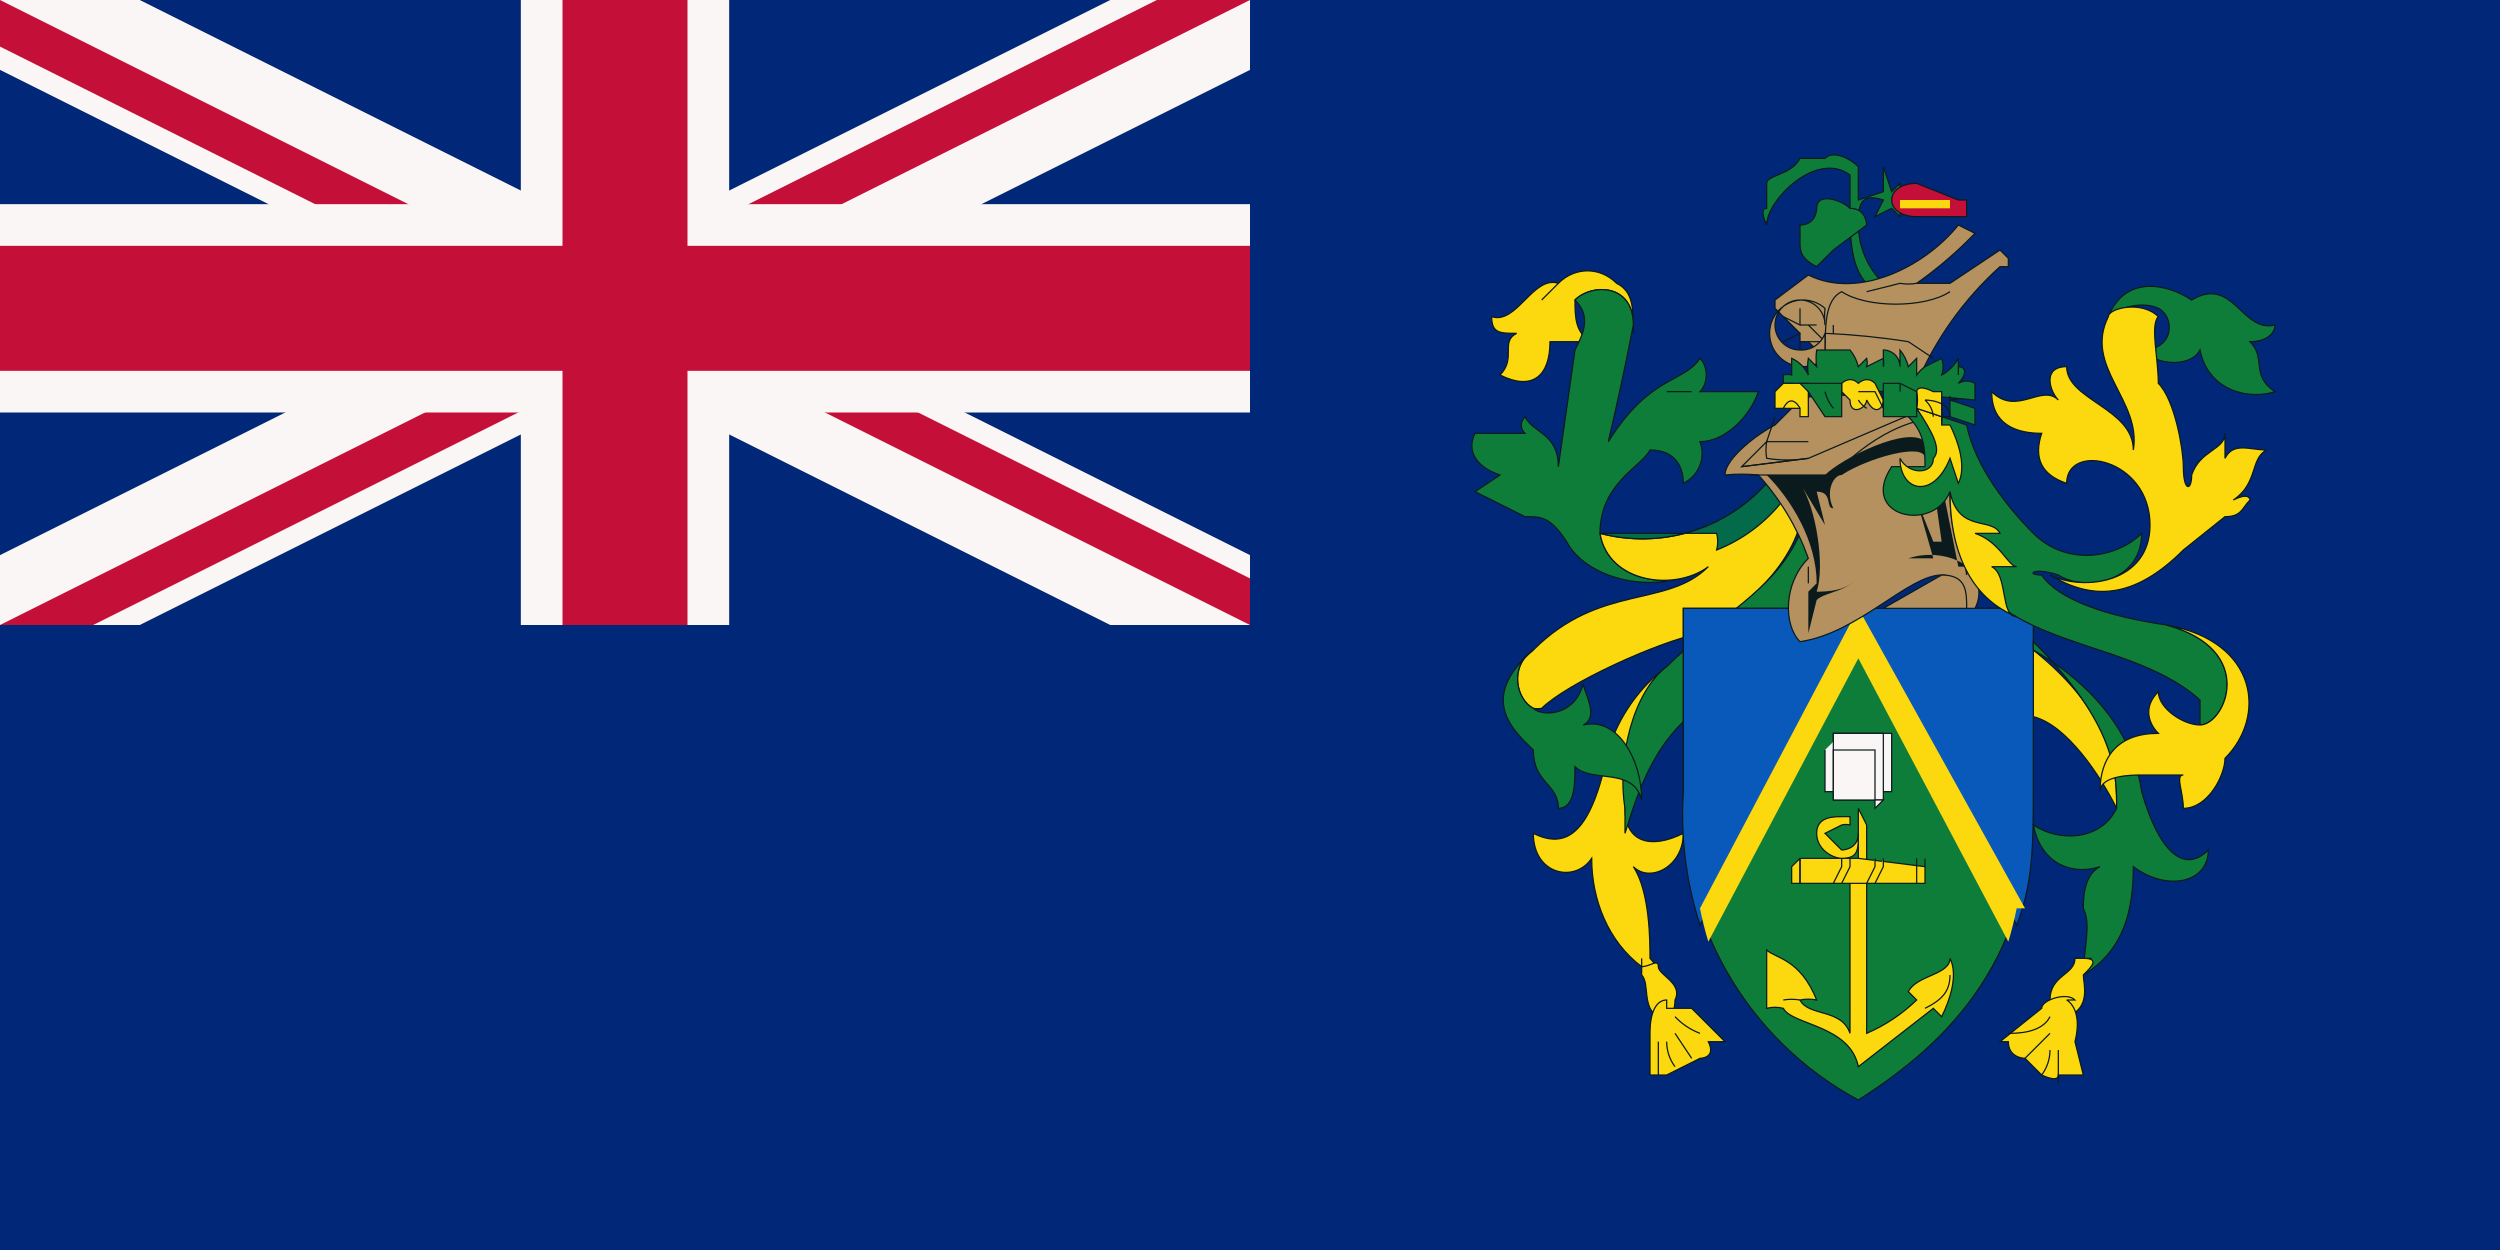
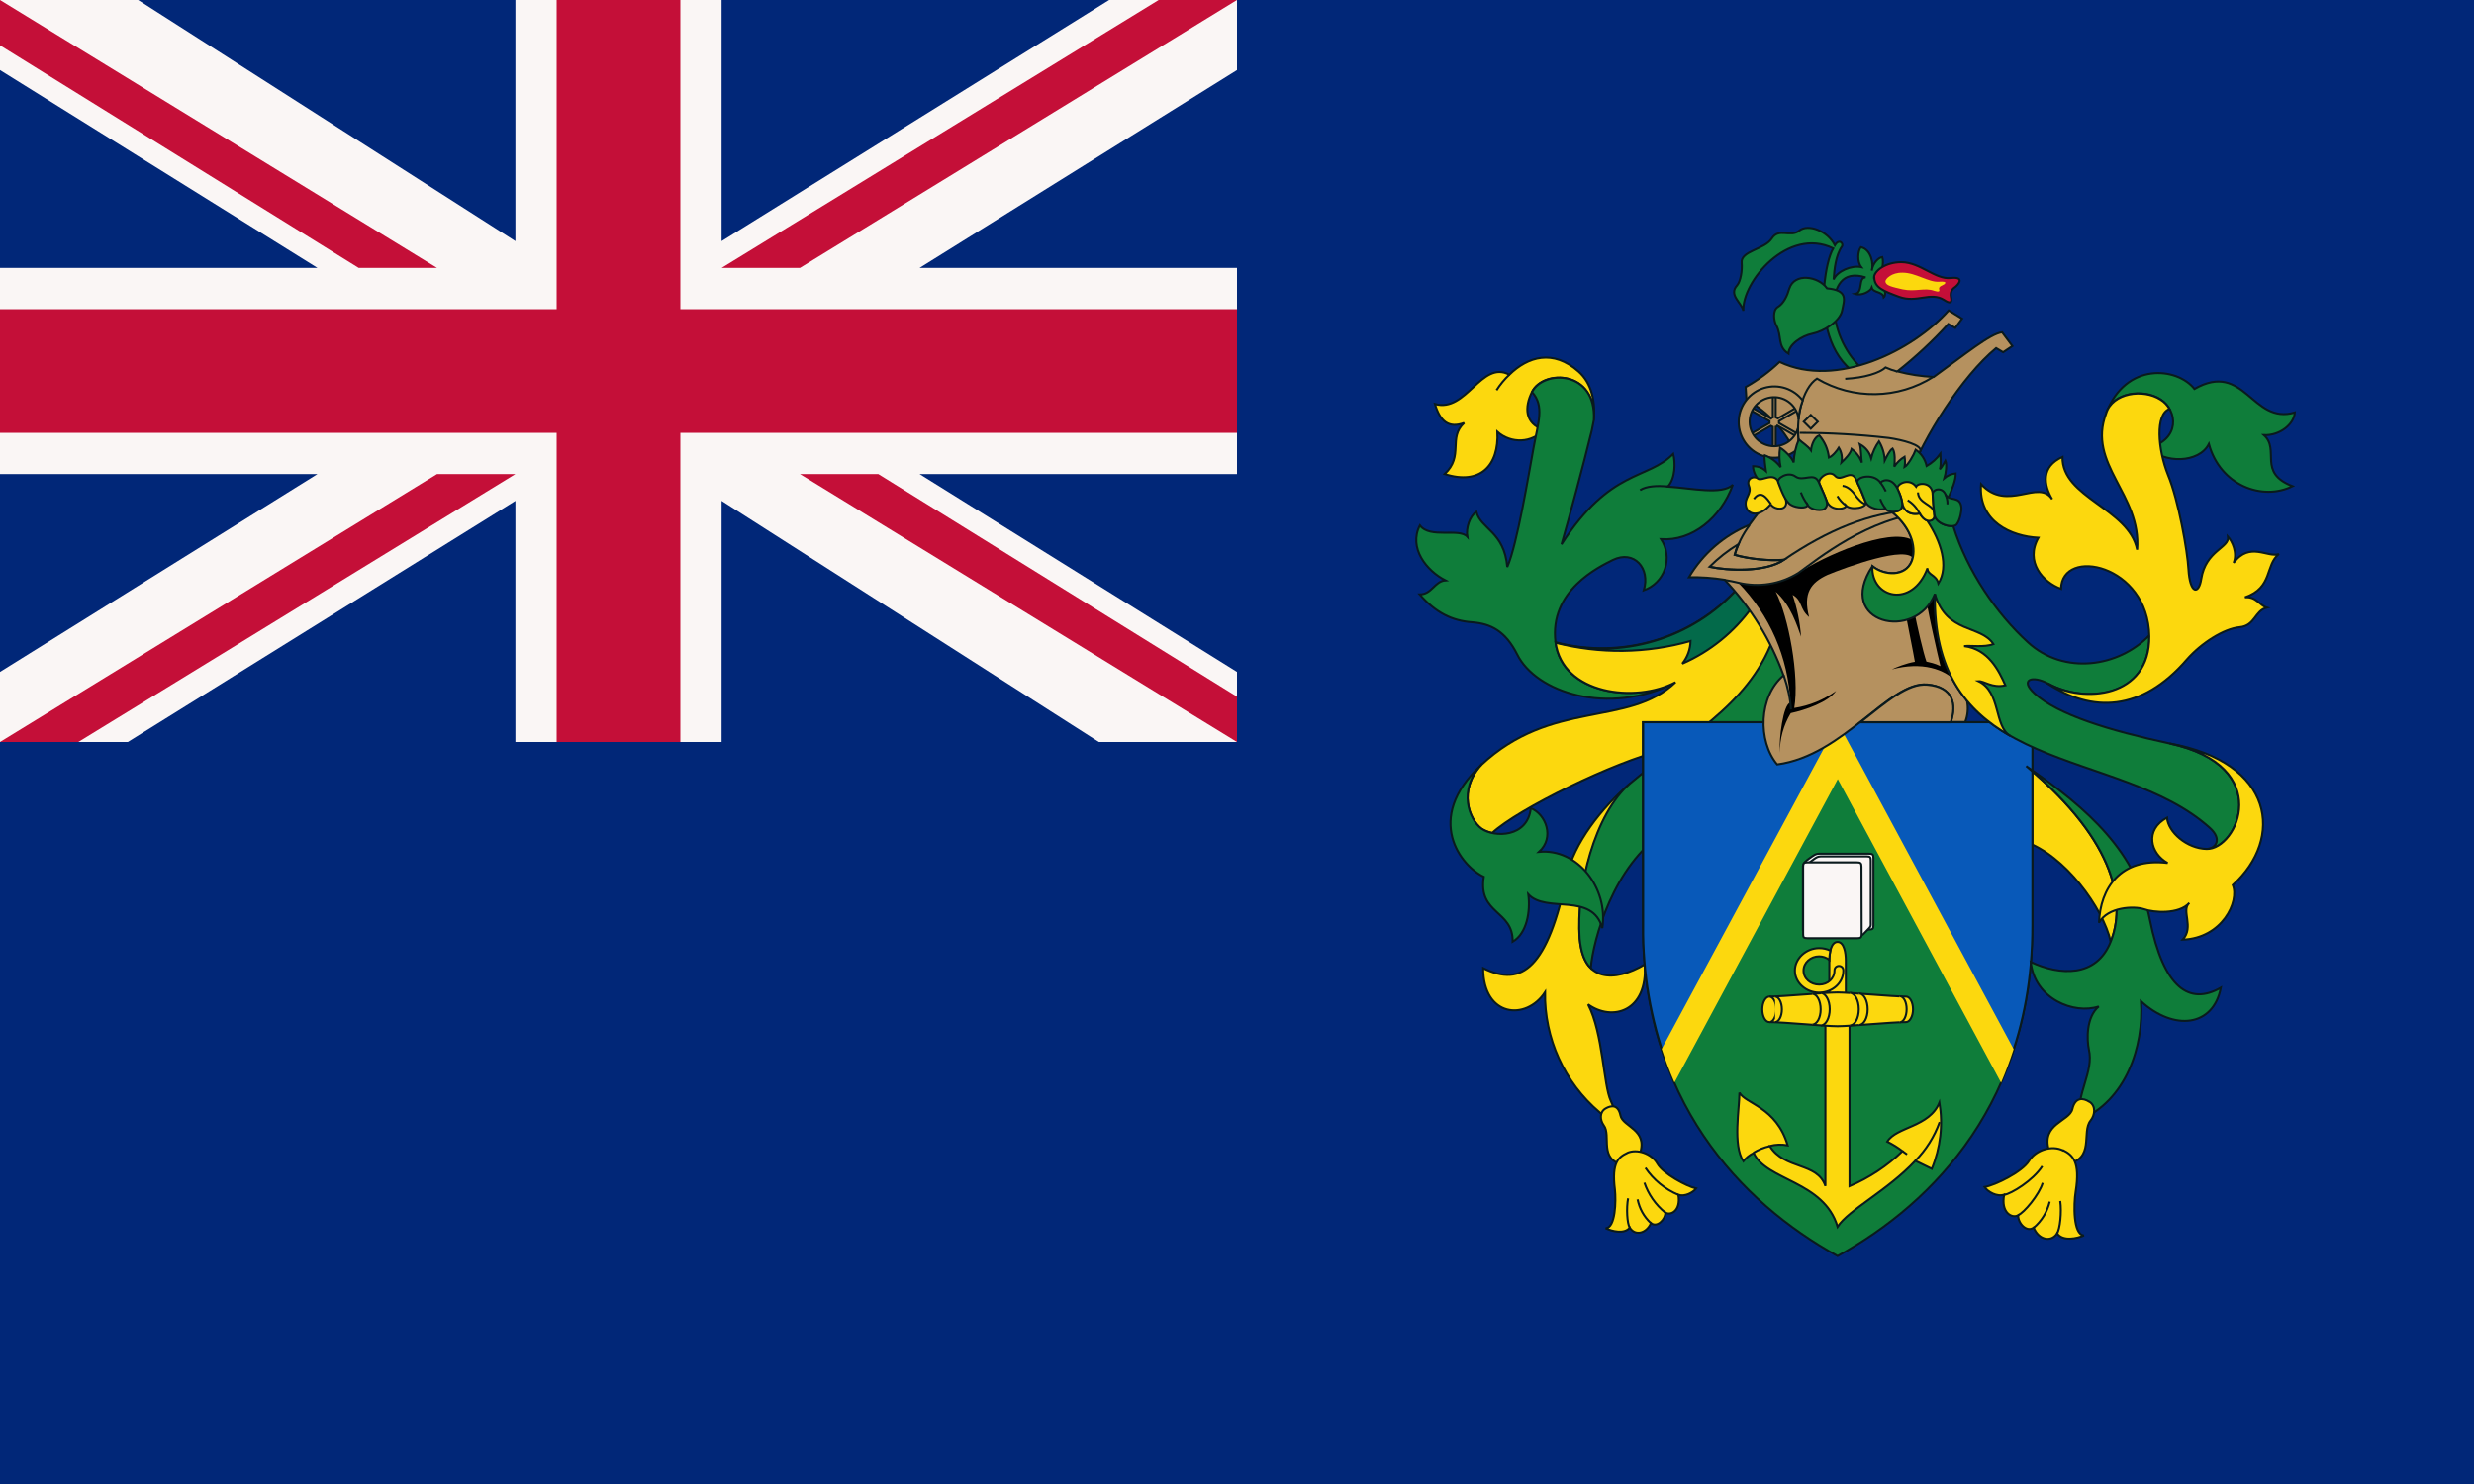
- <svg xmlns="http://www.w3.org/2000/svg" width="1200" height="600" viewBox="0 0 30 15">
-   <clipPath id="a">
-     <path d="M0 0v75h350v75h-50zm300 0H150v200H0v-50z" />
-   </clipPath>
-   <path fill="#012778" d="M0 0h30v15H0z" />
-   <path stroke="#faf6f5" stroke-width="1.5" d="m0 0 15 7.5M15 0 0 7.5" />
-   <path stroke="#c40f38" stroke-width="20" d="m0 0 300 150m0-150L0 150" clip-path="url(#a)" transform="scale(.05)" />
-   <path stroke="#faf6f5" stroke-width="2.5" d="M7.5 0v10M0 3.7h17.5" />
-   <path stroke="#c40f38" stroke-width="1.5" d="M7.5 0v10M0 3.7h17.5" />
-   <path fill="#012778" d="M15 0v7.5H0V15h30V0z" />
-   <g fill="#fcd80e" stroke="#0a1a1d" stroke-width=".015">
-     <path d="M20 8a2 2 0 0 0-.7 1c-.2 1-.5 1.2-.9 1 0 .5.5.6.7.3 0 .5.2 1 .6 1.3.2.1.2 0 .1-.1 0-.2 0-.8-.2-1.1.2.2.6 0 .6-.4-.4.2-.7.1-.7-.3 0-.6.1-1.4.5-1.7zm-.4-4c0-.3 0-.5-.2-.6-.2-.2-.5-.2-.7 0-.3-.1-.5.5-.8.4 0 .2.1.2.3.2-.2.1 0 .3-.2.5.4.2.6 0 .6-.4h.5c-.2-.1-.2-.3-.2-.5.2-.2.7-.2.7.3z" />
-     <path fill="#0f7d3a" d="M20.5 6.8c-.4.3-1.2.2-1.3-.4 0-.6.5-.8.6-1 .3 0 .4.2.4.4a.4.4 0 0 0 .2-.5c.3 0 .6-.3.7-.6h-.7c.1-.1.1-.3 0-.4-.2.3-.6.2-1.1 1a37.7 37.7 0 0 0 .3-1.4c0-.5-.5-.5-.7-.3.2.2.1.4 0 .6l-.2 1.4c0-.4-.3-.4-.4-.6 0 0-.1.1 0 .2h-.6c-.1.2 0 .4.3.5l-.3.2.6.3c.2 0 .3 0 .5.3.2.4 1 .7 1.7.3z" />
-     <path d="M21.6 6.3c-.2.7-1 1.2-1.2 1.3-.5.1-1.6.6-1.9.9a.3.3 0 0 1-.1 0c-.2-.1-.3-.5 0-.7.8-.8 1.6-.5 2.1-1-.4.3-1.2.2-1.3-.4a2 2 0 0 0 2-.6l.4.5z" />
-     <path fill="#0f7d3a" d="M20 8c-.4.3-.6 1.1-.5 1.7v.3c.1-.3.3-1.1.9-1.5a4 4 0 0 0 1.5-1.8.6.6 0 0 0-.3-.3c-.3.7-1 1-1.6 1.6z" />
-     <path fill="#036a4a" d="M21.4 6a1.9 1.9 0 0 1-.8.6.4.4 0 0 0 0-.2h-1.4a2 2 0 0 0 2-.6l.2.2z" />
-     <path fill="#0f7d3a" d="M18.4 7.8c-.7.6-.2 1 0 1.2 0 .4.3.4.3.7.2 0 .2-.3.2-.5.2.2.7 0 .8.4 0-.5-.3-1-.7-.9.2-.1 0-.4 0-.5-.1.4-.5.4-.6.3-.2-.1-.3-.5 0-.7z" />
-     <path d="M19.7 11.5v.2c.1.1 0 .4.2.5.1 0 .2 0 .2-.2.1-.2-.2-.3-.2-.4 0-.1-.1 0-.2 0z" />
-     <path d="M20 12c-.1 0-.2.1-.2.4v.5h.2l.2-.1.2-.1s.2 0 .1-.2h.2l-.4-.4H20z" />
-     <path fill="none" d="m18.5 3.6.2-.2M20 4.7h.3m-.4 8.2v-.4m.2.3a.5.5 0 0 1-.1-.3m.3.2-.2-.3m.3 0a.8.8 0 0 1-.3-.2" />
-     <path d="M24.4 7.8c1 .8 1 1.5 1 1.9-.2-.4-.6-1-1-1.1v-.8z" />
-     <path fill="#0f7d3a" d="M22.6 7.3h1.8v2.2c0 2-1 3-2.1 3.7a4 4 0 0 1-2.1-3.7V7.3h1.3a.7.7 0 0 0 .1.4 2 2 0 0 0 1-.4z" />
-     <path fill="#0859b9" d="M24.4 7.3v2.2c0 .6 0 1.1-.2 1.6l-1.9-3.5-1.9 3.5a4.3 4.3 0 0 1-.2-1.6V7.3h4.2z" />
-     <path stroke="none" d="M24.2 10.9a4.3 4.3 0 0 1-.1.4l-1.8-3.4-1.8 3.4a4 4 0 0 1-.1-.4l1.9-3.6 2 3.6z" />
-     <path d="m23.2 12.1.1.1c.1-.2.2-.5.1-.7 0 .2-.4.2-.5.4l.1.1a2 2 0 0 1-.6.4V9.9l-.1-.2V10.3l-.1.3v1.8c-.1-.3-.5-.2-.6-.4a.5.5 0 0 1 .2 0c-.2-.5-.5-.5-.6-.6v.7a.4.4 0 0 1 .2 0c.1.2.8.2.9.7l.9-.7z" />
-     <path d="M22.3 10.6h.8v-.2c0-.2 0 0 0 0l-.8-.1h-.7l-.1.1v.2h.8z" />
-     <path d="M22.2 9.9a.2.2 0 0 0-.1 0l-.2.1.2.2s.2 0 .2-.2c0 .2 0 .3-.2.3-.1 0-.3-.1-.3-.3s.2-.2.3-.2h.1v.1zm-.6.7v-.2c0-.2 0 0 0 0" />
-     <path d="M21.6 10.6v-.2c0-.2 0 0 0 0m.4.2.1-.2v-.1m0 .3.1-.2v-.1m.2.3.1-.2v-.1m0 .3.1-.2v-.1m.4.3V10.3M21.4 12a.6.6 0 0 1 .2 0m1.5.1c.2-.1.3-.2.3-.4" />
-     <path fill="#faf6f5" d="M22 8.9v-.1h.7v.7h-.8V9" />
-     <path fill="#faf6f5" d="M22.5 9.6h.1V8.8H22v.8h.5z" />
-     <path fill="#faf6f5" d="M22.6 9.6H22V9h.5v.7z" />
-     <path fill="#b5915f" d="M23.6 6.8a.4.4 0 0 1 .1.5h-.2c.1-.2 0-.4-.2-.4-.4 0-1 .7-1.7.8-.2-.2-.2-.7.1-1a3 3 0 0 0-.6-1 2 2 0 0 0-.4 0c0-.2.4-.5.6-.6l.2-.2c0-.3 1.5-.1 1.8 0l.3 2z" />
-     <path fill="#0a1a1d" stroke="none" d="M21.8 7c0-.5-.3-1-.6-1.3h.7c.2-.2 1-.6 1.2-.4v.2c0-.2-.7 0-1 .2-.1 0-.2.2-.1.4-.1 0 0-.2-.2-.2l.1.4-.3-.5c.2.3.3 1 .2 1.3.1 0 .4 0 .5-.2-.1.2-.4.2-.5.3l-.1.4v-.5zm1.8-.2c-.1-.1-.4-.2-.7-.1h.3L23 6l.2.5h.1l-.1-.7h.1l.2 1z" />
-     <path fill="#b5915f" d="M23.6 7.3c0-.2 0-.4-.3-.4l-.7.4h1zm-1.9-1.8a1.6 1.6 0 0 1-.5 0 .6.6 0 0 1 0-.2l-.3.3.8-.1z" />
-     <path fill="none" d="M21.7 6.8V7m-.4-2-.1.3h.5" />
-     <path fill="none" d="M21 5.7H22c.2-.2.7-.7 1.4-.7" />
-     <path fill="none" d="m20.9 5.6.8-.1 1.4-.6" />
-     <path fill="#0f7d3a" d="M24.4 7.8c.7.4 1.2 1 1.3 1.7.2.7.5 1 .8.7 0 .4-.5.5-.9.2 0 .5-.1 1-.6 1.3 0-.3.1-.6 0-.8 0-.1 0-.4.2-.5-.3.1-.7 0-.8-.5.3.2.8.2 1-.2 0-.4 0-1-1-2zm.9-4c.2-.5.7-.4 1-.2.5-.3.6.4 1 .3 0 .1-.1.2-.3.2.2.2 0 .4.3.6-.3.1-.8 0-.9-.5-.1.2-.5.2-.7 0 .4 0 .4-.4.2-.5-.2-.1-.6 0-.6.2zm-1.7 1.3c.1.5.5 1 .8 1.3.4.4 1 .3 1.3 0 0 .6-.7.7-1 .5-.3-.1-.4 0-.2 0 .2.3.8.5 1.5.6 1.1.3.7 1.2.4 1.2v-.3c-1-.9-3-.5-3-2.5-.2.5-1.1.3-.7-.3h.4c0-.2 0-.4-.2-.6l.1-.1s0 .1.2 0l.1.2V5l.3.1z" />
-     <path d="M24.6 6.9c.5.3 1 .3 1.6-.3l.5-.4c.2 0 .2-.1.3-.2 0 0 0-.1-.2 0 .3-.2.2-.5.4-.6-.2 0-.4-.1-.5.1v-.3c0 .2-.3.2-.4.5 0 .2-.1.2-.1-.1 0-.2-.1-.8-.3-1 0-.3-.1-.7 0-.8-.2-.2-.6-.1-.6 0-.3.6.4 1 .3 1.6 0-.5-.8-.6-.8-1-.3 0-.2.3-.1.4-.2-.2-.5.2-.8-.1 0 .4.3.5.6.5-.1.3 0 .5.3.6 0-.5 1-.3 1 .5 0 .7-.8.8-1.2.6zm1.4.6c1.1.3.7 1.2.4 1.2-.2 0-.5-.2-.5-.4-.2.2-.1.4 0 .5-.5 0-.7.3-.7.7 0-.2.4-.2.5-.2h.5c-.1 0 0 .2 0 .4.3 0 .5-.4.5-.6.5-.5.4-1.4-.7-1.6zm-1 4c.2 0 .1.1 0 .2 0 .1.1.4-.2.5l-.2-.2c0-.3.3-.3.3-.5h.2z" />
-     <path d="M24.8 12s.2.1.1.5l.1.4h-.3c0 .1-.2 0-.2 0l-.2-.2s-.2 0-.2-.2H24l.5-.4c0-.1.3-.2.4-.1z" />
-     <path fill="none" d="M24.7 13v-.4m-.2.3a.5.5 0 0 0 .1-.3m-.3.1.3-.3m-.5 0c.1 0 .4 0 .5-.2" />
-     <path d="M23.4 5.9c0 .8.3 1.3.8 1.5-.2 0-.1-.5-.3-.6h.3c-.1 0-.2-.3-.5-.4h.3c-.1-.2-.5 0-.6-.5zm-.1-.8V5l-.3-.1H23c.2.3.3.5.2.6 0 .2-.3.2-.4 0 0 .4.4.5.6 0l.1.3c.1-.2 0-.5-.1-.7z" />
-     <path fill="#0f7d3a" d="M22.6 3.4a1 1 0 0 1-.3-.7c0-.2 0-.4.3-.3l-.1.2.2-.1.1.1v-.4l-.1.1-.1-.3v.3l-.3.1V2c-.1-.1-.3-.2-.4-.1h-.3c-.1.2-.4.2-.4.3v.3c-.1 0 0 .2 0 .2 0-.3.6-.9 1-.6v.4c0 .3 0 .7.2.9h.2z" />
-     <path fill="#c40f38" d="M22.7 2.4c0-.1.1-.2.3-.2l.5.2h.1v.2H23c-.2 0-.3-.1-.3-.2z" />
-     <path fill="#b5915f" d="m21.9 4.3-.6-.6v-.1l.4-.3c.6.3 1.4-.1 1.8-.6l.2.1-.1.1a4.8 4.8 0 0 1-.6.5h.4L24 3l.1.1v.1H24a4 4 0 0 0-1 1.4c-.1 0-1 0-1.2-.3z" />
-     <path fill="none" d="M23 3.4a.6.6 0 0 1-.2 0l-.4.1" />
-     <path fill="none" d="M21.9 4.3c0-.4 0-.7.2-.8.3.2 1 .2 1.3 0" />
-     <path fill="none" d="M21.9 4a8.9 8.9 0 0 1 1 .1l.3.2M22 4v-.1.1z" />
-     <path fill="#0f7d3a" d="M22.2 2.5c-.1-.1-.4-.2-.4 0 0 0 0 .2-.2.2v.2c0 .1 0 .2.2.3L22 3l.4-.3s0-.2-.2-.2z" />
-     <path fill="#b5915f" d="M21.6 3.7v.2h.2-.1l.2.2h-.3v.2V4l-.2.1.2-.1-.2-.2.2.1v-.2z" />
-     <path fill="#b5915f" d="M21.9 4.3a.4.4 0 1 1 0-.6.9.9 0 0 0 0 .2.3.3 0 1 0-.3.3.3.3 0 0 0 .3-.2v.3z" />
-     <path fill="#0f7d3a" d="M21.4 4.6v-.1a.2.2 0 0 1 .1 0v-.2a.4.4 0 0 1 .2.2.6.6 0 0 1 0-.2l.1.1a.7.7 0 0 1 0-.2H22.2a.5.5 0 0 1 .1.2l.1-.1a.2.2 0 0 1 0 .1l.2-.1a.3.3 0 0 1 0 .1v-.2a.2.2 0 0 1 .2.2v-.2a.5.5 0 0 1 .1.2l.1-.1v.2a.4.4 0 0 1 .1-.1l.2-.1a.3.3 0 0 1 0 .2.5.5 0 0 0 .2-.2v.2-.1c.1 0 .1.1 0 .2a.2.2 0 0 1 .2 0v.2l-2.2-.2z" />
-     <path stroke="none" d="M22.8 2.4H23.4c.1 0 0 0 0 0v.1H22.8z" />
-     <path d="M21.6 4.9h-.3v-.2l.1-.1h.3V5h-.1zm.5-.3s.1-.1.2 0c0 0 .1-.1.2 0l.1.2c0 .1-.1.2-.2 0 0 .1-.2.2-.2 0l-.1-.1zm.9.1s0-.1.2 0h.1V5s0 .1 0 0l-.3-.1a.5.5 0 0 0 0-.2z" />
-     <path fill="#0f7d3a" d="M21.6 4.6h.5V5H21.9l-.2-.3zm1 0h.2l.2.1V5h-.4v-.3zm.8.2s0-.1 0 0l.3.1v.2l-.3-.1a2.4 2.4 0 0 1 0-.2z" />
-     <path fill="none" d="M21.6 4.9s-.1-.2-.2 0m.6 0a.5.5 0 0 1-.1-.2m.5.2a.3.3 0 0 1-.1-.1m0-.1h.2l.1.2m.2-.3a.5.5 0 0 1 0 .1m.4.3a.3.3 0 0 0-.1-.2m0 0s.3 0 .3.2m0-.2a.2.2 0 0 1 .1 0" />
-   </g>
+ <svg xmlns="http://www.w3.org/2000/svg" width="1200" height="720">
+   <path fill="#012778" d="M0 0h1200v720H0z" />
+   <path fill="#faf6f5" d="M350 117V0H250v117L67 0H0v34l154 96H0v100h154L0 326v34h62l188-117v117h100V243l183 117h67v-34l-154-96h154V130H446l154-96V0h-62z" />
+   <path fill="#c40f38" d="M174 130 0 22V0l212 130zM330 0h-60v150H0v60h270v150h60V210h270v-60H330zm270 0h-38L350 130h38zM0 360h38l212-130h-38zm388-130 212 130v-22L426 230z" />
+   <path fill="#fcd80e" stroke="#0a1a1d" d="M790.8 380c-14 11.9-27.5 29.3-30.8 45-9.3 44.4-21.6 54.2-40.6 44.7 0 23.8 20.8 25.7 30 11.7a75 75 0 0 0 26.4 58.2c7.7 7 9.1 2.2 5.5-5.5s-3.7-32.6-11-46.8c11.7 8.4 28.9 3.6 27.5-19.4-15 8.8-30 8.4-31.5-12.5-1.9-24.5 7.7-60 24.5-75.4ZM773 203.8c1-8.8-1-17.9-7.3-23.5-12.4-11-24.6-7.3-33.6 1.5-13.6-7.3-20.8 18.6-36.1 14.2 2.5 8.4 6.6 12 14.2 9.2-8 7.3 0 16-9.5 24.8 17.2 5.5 26.4-4 25.6-20.5 6.6 5.9 16.9 5.5 22.4-1-9.2-3-9.3-11-5.6-18.4 5.5-11 31.3-10.5 29.9 13.7Z" />
+   <path fill="#0f7d3a" stroke="#0a1a1d" d="M812.7 331c-19.4 10.3-55 5.9-58.2-19.3s21.2-36.7 27.8-40c10.3-5 18.3 4 15 14.7a16.6 16.6 0 0 0 8.4-24.8c15 1 29-10.3 34.8-26.4-5.3 5-19.7 1.7-31.5.9 3.7-4 3.7-11.8 2.6-15.9-12.5 12.8-30.4 7-54.2 43.9 3.7-12.8 10.6-38.4 14.7-55.3l1-5c1.3-24.2-24.4-24.6-30-13.6 6.1 6.8 3 14.7.8 26.7-2.6 14.2-8 47.2-12.8 58.2-1.5-17.2-12.8-18.3-15-26.8-3.3 2.2-5.1 8-4.4 12.1-4-4.4-18 1.1-23-5.5-5.6 11 3.2 22 12.4 26.7-5.3.4-6.6 6.8-12.5 6.8 7.9 9.1 16 12.8 25.3 13.5s16.3 4.3 22 15.6c9 18.3 44 30.2 76.8 13.6Z" />
+   <path fill="#fcd80e" stroke="#0a1a1d" d="M861 308.7c-11 30.4-41 52-54.5 55.3-23.1 5.5-70.1 28.4-82.7 40.1q-2.7-.5-5.2-2c-6.2-4.5-11.3-18.7-.3-30.8 34.4-32.3 71.4-18.3 94.4-40.3-19.4 10.3-54.9 5.9-58.2-19.4a89 89 0 0 0 88.6-26.4c4 4.5 15.7 18.4 17.9 23.5Z" />
+   <path fill="#0f7d3a" stroke="#0a1a1d" d="M790.8 380c-17.4 14.7-26.4 51-24.6 75.4q1 10.2 5.4 14.3c1.2-13.9 11-49.8 35.6-65.9 20.9-13.5 53.4-43.9 65.5-78.6a28 28 0 0 0-12.8-15c-12 32.8-44 48.5-69.1 69.8Z" />
+   <path fill="#036a4a" stroke="#0a1a1d" d="M849.8 294.6A82 82 0 0 1 816 322q3.8-4.8 4-11a125 125 0 0 1-65.6.8 89 89 0 0 0 88.6-26.4q4.7 4.8 6.8 9.3Z" />
+   <path fill="#0f7d3a" stroke="#0a1a1d" d="M718.3 371.3c-28 26.1-9.5 49 1.4 54.1-2.9 18.3 14.3 16.1 14 31.5 6.9-4 8.7-14.7 7.6-23 8.8 9.4 31.1-1.2 35.9 16.4 3-19.4-12-38.8-30.7-37 7.7-7 3.3-18.3-4-21.2-1.5 14.3-17.6 14.3-23.8 10-6.3-4.5-11.4-18.8-.4-30.9Z" />
+   <path fill="#fcd80e" stroke="#0a1a1d" d="M778.8 537.8c-3 1.7-2.8 5.6-.9 8.2 3.8 5-2.7 16.7 9.7 19.2 3.6.8 6.5-1.5 7.9-5.7 3.8-11.5-8.4-12.8-9.5-18.3s-4.6-4.9-7.2-3.4Z" />
+   <path fill="#fcd80e" stroke="#0a1a1d" d="M789.3 559.4c-4.1 1.9-7.7 4.5-6 17.7.6 5.5.3 18.7-4.5 18.8 3 1.5 9.2 3 11.7-.3 2.5 4.1 8 3 10.3-2.2 2.9 2.4 7-1.7 7-5.1 2.5 1.6 7.6-.8 6.3-8.6 3.1 1 7.1-1.1 8.6-3.1-4.6-1-16.1-7.2-18.8-12-2.8-5-10-7.4-14.7-5.2Z" />
+   <path fill="none" stroke="#0a1a1d" d="M725.9 189.3q2.7-4.2 6.2-7.5m63.4 56c3.2-2 8.1-2.2 13.6-1.8m-18.6 359.6c-1.3-1.9-1.7-9.5-.8-14.2m11 12q-5-4.7-6.4-11.5m13.4 6.4a32 32 0 0 1-10.1-14.5m16.5 5.9a36 36 0 0 1-16-13.1" />
+   <path fill="#fcd80e" stroke="#0a1a1d" d="M982.8 371.7c45 37.7 48 67.6 41 85.2-3.7-16.4-22.3-42-41.7-48.6z" />
+   <path fill="#0f7d3a" stroke="#0a1a1d" d="M902.3 350.4h83.5v98.8c0 84.2-46.9 134-94.5 160.2-47.5-26.3-94.4-76-94.4-160.2v-98.8h58.6A32 32 0 0 0 862 371c13.8-1.3 29.4-11.7 40.2-20.5Z" />
+   <path fill="#0859b9" stroke="#0a1a1d" d="M985.8 350.4v98.8c0 25.4-4.3 47.7-11.6 67l-82.8-152-82.9 152a190 190 0 0 1-11.5-67v-98.8z" />
+   <path fill="#fcd80e" d="M976.7 509q-2.7 8.3-6.1 16.3L891.4 378l-79.2 147.2q-3.5-8-6.2-16.3l85.4-158.3z" />
+   <path fill="#fcd80e" stroke="#0a1a1d" d="m929 563.2 8 3.9a59 59 0 0 0 3.7-32.2c-4.8 12-20.9 11.7-25.3 19q4 2 7.4 4.6a85 85 0 0 1-25.7 17v-78.6c0-5.5-1.8-10-1.8-14.6V466c0-3.6-.8-9-4-9s-4 5.4-4 9v16.3c0 4.5-1.9 9.9-1.9 14.6v78.5c-4-11.7-19.8-7.7-27-19.4q4.3-1.1 8.7-.3c-5.5-18.7-20.5-20.1-23.4-25.6 0 7.7-3.3 25.6 1.9 33.3q2-2.5 5-4c6.1 13.5 34.1 13.5 40.7 35.8 5.3-8.2 24.4-17.7 37.7-32Z" />
+   <path fill="#fcd80e" stroke="#0a1a1d" d="M891.3 497.9c6.2 0 26-2 33.2-2 1.8 0 3.4-2.8 3.4-6.2s-1.5-6.2-3.4-6.2c-7.2 0-27-2-33.2-2s-26 2-33.1 2c-1.8 0-3.4 2.8-3.4 6.2s1.5 6.2 3.4 6.2c7.2 0 27 2 33.1 2Z" />
+   <path fill="#fcd80e" stroke="#0a1a1d" d="M887.3 465.7a8 8 0 0 0-5-1.7c-4 0-7.5 3-7.5 6.9s3.4 6.8 7.6 6.8 7.4-3 7.4-6.8c0-3 4.3-3 4.3 0 0 6-5.3 10.7-11.7 10.7s-11.8-4.8-11.8-10.7S876 460 882.4 460q2.9 0 5.4 1.2c-.2 1-.5 2.8-.5 4.4Zm-29 30.2c1.8 0 3.3-2.8 3.3-6.2s-1.5-6.2-3.4-6.2" />
+   <path fill="#fcd80e" stroke="#0a1a1d" d="M861 495.9c1.8 0 3.3-2.8 3.3-6.2s-1.5-6.2-3.3-6.2m18 13.6c2.3 0 4.1-3.3 4.1-7.4s-1.8-7.5-4-7.5m4.1 15.3c2.4 0 4.3-3.6 4.3-7.9s-2-7.8-4.3-7.8m14.1 15.7c2.4 0 4.3-3.5 4.3-7.9s-2-7.9-4.3-7.9m4.4 15.6c2.3 0 4.2-3.4 4.2-7.6s-1.8-7.7-4.2-7.7m19.7 14c1.9 0 3.4-2.9 3.4-6.4s-1.5-6.3-3.4-6.3m-70.9 76q3.7-2.3 7.9-3.2m66.6 4-2.2-1.6m6.2 4.7a52 52 0 0 0 11.8-18.8" />
+   <path fill="#faf6f5" stroke="#0a1a1d" d="M874.6 420.3c0-1.8 1.4-2.6 3.1-3.9 2.1-1.5 3-2.2 4.8-2.2h24c1.8 0 2.2.4 2.2 2V449c0 1.6-.4 2-2.2 2h-32v-31" />
+   <path fill="#faf6f5" stroke="#0a1a1d" d="M900.6 453.9c3.1 0 2.6-.1 4.8-2.3 2.3-2.3 2-2.2 2-4.3v-29.8c0-1.6-.3-2-2-2h-22.2c-1.7 0-2.5.7-4.4 2.1-1.5 1.2-2.9 2-2.9 3.6V454z" />
+   <path fill="#faf6f5" stroke="#0a1a1d" d="M903 453.2c0 1.6-.4 2-2.2 2h-24c-1.9 0-2.2-.4-2.2-2v-32.7c0-1.6.4-2.1 2.1-2.1h24c1.8 0 2.2.4 2.2 2.1z" />
+   <path fill="#b5915f" stroke="#0a1a1d" d="M949.5 331.3a18 18 0 0 1 3.7 19h-7c2.9-8.7 1.1-17-11.4-18.2-18.6-1.6-40.2 34.4-72.8 38.8-9.5-11.4-9-33 3.1-43.2a133 133 0 0 0-28.6-46.4q-8.6-1.4-17.3-1.2a61 61 0 0 1 29.3-25.4q2.8-3.9 5.5-7.3c1-14.1 68-7.5 82.3 1.2 0 15.8 6.2 68.4 13.2 82.7Z" />
+   <path d="M868.4 340.9a89 89 0 0 0-25.3-58.2 38 38 0 0 0 29.2-4.7c12-8 43.6-22.2 55.1-16.1 1 2 1.5 6.6.8 9.5-2.8-7.3-33.2 4-41.7 7.5-8.3 3.8-12 9-9 20.5-4.8-4-3.1-8-8-10.8a83 83 0 0 1 4.1 20.3c-1.8-5-5.1-15.6-12.3-21.8 6.2 12 11.6 41 9 56.4a47 47 0 0 0 20.3-8.3c-3.8 5.5-15 9.3-22 10.8a37 37 0 0 0-5.3 19.2c-.5-6.8 1.6-23.3 5-24.3m81.1-9.6c-6-6.8-17.4-10.4-31.8-6.5 2.2-1.1 7-3 11.2-3.7-.6-3.8-4-20.3-4.6-24.3l4-1.6c2 9.9 4.6 21.2 6.2 25.8 1.3.3 4.3.9 6.8 2.2-1-3.9-7.3-31.5-7.1-34.4l5.5-3c2.1 15 5.6 36.8 9.8 45.5" />
+   <path fill="#b5915f" stroke="#0a1a1d" d="M946.2 350.4c3-8.8 1.1-17.1-11.3-18.2-9.6-.9-20.1 8.5-32.5 18.2zm-80.8-78.8q-12.2.8-24-2.4a28 28 0 0 1 1.8-5.2 76 76 0 0 0-14 11c8.9 1.9 27 2.8 36.2-3.4Z" />
+   <path fill="none" stroke="#0a1a1d" d="M865.2 327.7q3.1 9 3.5 16.5m-20.1-89.4a46 46 0 0 0-7.2 14.4c6.2 2 18.5 3.1 24 2.4" />
+   <path fill="none" stroke="#0a1a1d" d="M836.6 281.4q3.6.6 6.5 1.3a38 38 0 0 0 29.2-4.7c9.2-6.6 34-27 62.3-29.3" />
+   <path fill="none" stroke="#0a1a1d" d="M829.3 275c8.8 1.9 27 2.8 36-3.4 21.3-14.5 41.8-23 62.3-24" />
+   <path fill="#0f7d3a" stroke="#0a1a1d" d="M982.8 371.7c30.7 21.2 53.4 41.7 60 74.6s19 41.7 34.4 32.9c-3.6 19-22.7 21.2-38.7 6.6 1.4 22-7.3 48.3-30 57.8-1.5-13.1 7.2-23.6 4.7-34.4-1-4.7-1.4-15.7 4.8-20.9-12 4-31.1-3.6-33-21.6 14 6.6 31.9 7.7 38.8-9.9 7-17.5 4-47.5-41-85.1Zm38.8-171.3c9.5-24.9 34.4-22.3 42.8-11.7 24.5-13.9 27.8 17.6 48.7 11.4-.4 5.8-7.3 11.3-15 11 8 7.2-3.3 18.2 13.9 24.8-14.7 7.3-35.1-.4-40.6-20.5-4.8 9.5-22 9.5-29 1.8 15-4 14-17.9 5.6-23.4s-23.5-3.3-26.4 6.6Zm-74.2 54.8c6.8 22 21 42.5 36.2 56.4 17.5 16.1 44 12.1 58.9-3.3.3 30.7-31.4 33-49 23.4-7.8-4.2-14.1-2-6.6 4.8 11.3 10.3 36.1 17.9 65.4 24.2 51.2 11 33 51.6 18 51.2 4.3-.1 7.8-4.6 1.6-10.2-44.4-40-134.8-24.2-133.4-113.5-9.4 23.4-48.6 14.3-30.3-13.5 5.8 4.7 16 5 19-2.3 2.3-5.6.8-15.5-9.4-24 1.7-.2 5.3 0 5-4.3.3 2.5 2.6 6.1 8.4 4.9 1.6 2.6 3.3 4.3 5.7 3.4.4-.2 1.8-.9 1.3-3.5.4 5 6.2 6.6 9.2 6.3Z" />
+   <path fill="#fcd80e" stroke="#0a1a1d" d="M993.4 331.8c21.2 13.8 45.2 13.8 67.3-11.8 7-8 18-15 25.6-15.7s7.3-8 13.2-9.5c-3.6-1.1-5.1-5.5-10.6-5 13.7-4.7 9.7-15.7 16.5-21-5.5 2-14.1-6.2-22 4.3 2-4.8-.7-10.5-2.7-12.7.7 5.5-10.8 6.6-13 20.5-1.2 7.8-5.5 7.3-6.2-4.7-.5-8.9-4.8-33.3-9.9-45.7-5-12.5-6.3-29.6.7-32.1q-1.6-2.8-4.3-4.5c-8.5-5.5-23.4-3.3-26.4 6.6-9.5 24.9 17.2 39.2 15 66.2-4-20.1-36.6-25.2-36.2-45-10.6 4.8-9.1 13.6-5 20.5-6.7-10.2-21.7 6.6-34.5-7.3-1.4 18.3 14.7 25.3 27.8 26-6.6 11.7 2.2 21.6 11 24.8.3-20.5 42.3-12 42.8 23 .3 30-31.9 32.6-49 23Zm59 28.9c51.1 11 32.9 51.6 17.9 51.2-9.6-.2-18.7-8.2-19.2-15.2-11 5.9-8.1 17.4.3 22-23-2.8-32.7 12.4-33.3 29 4.2-7.7 17-8.2 21.8-6.6 4.7 1.7 17 2.6 22-3-4.1 3.6 2.5 11.6-3.2 17.8 19.2-.7 27.6-18.6 24.3-26.5 25-22.6 20.2-59.6-30.7-68.7Zm-39 173.8c3.3 2 2.8 6.5.6 9.2-4.5 5.6 2.3 18.8-11.7 21-4.1.7-7.1-2-8.5-6.6-3.8-13 10-14 11.4-20s5.3-5.4 8.1-3.6Z" />
+   <path fill="#fcd80e" stroke="#0a1a1d" d="M1000.8 558.1c4.5 2.3 8.3 5.5 6 20-1 6.2-1.3 20.9 4 21.3-3.3 1.5-10.3 3-13-1-3 4.6-9.1 3-11.4-2.8-3.4 2.5-7.7-2.2-7.5-6-3 1.7-8.5-1.2-6.8-10-3.5 1.2-8-1.4-9.5-3.7 5.2-.9 18.3-7.3 21.6-12.7s11.3-7.7 16.5-5Z" />
+   <path fill="none" stroke="#0a1a1d" d="M997.7 598.5c1.5-2 2.4-10.5 1.6-15.8m-12.9 13a24 24 0 0 0 7.8-12.7m-15.4 6.6c3-1.2 10.3-10 12-15.7m-18.7 5.8c3.4-.5 14-6.9 18.5-13.9" />
+   <path fill="#fcd80e" stroke="#0a1a1d" d="M938.5 288.2c-.6 37.5 15 56.5 36.6 68.9-8-4.8-4.5-21.3-15.4-26.6 2.6-.2 6.6 3.5 13 2-3.1-7-8.2-17.6-20-19 3-.4 9.8.7 14.2-1-6.2-9.5-22.7-4.9-28.4-24.3Zm-3.8-35.6q-2-.8-3.6-3.5c-5.7 1.2-8-2.4-8.4-5 .3 4.3-3.3 4.1-5 4.3 10.3 8.5 11.8 18.4 9.5 24-3 7.4-13.1 7-19 2.3-.8 15.5 19.4 20.7 26.7 1 0 3.4 4.2 3 5.3 7.4 5.2-8.4 1.2-20.5-5.5-30.6Z" />
+   <path fill="#0f7d3a" stroke="#0a1a1d" d="M902.5 178.3a44 44 0 0 1-13-30.6c.4-8 3.7-16.8 15.4-13.1-3.7 0-1.1 7.3-5 8 3.2 1.1 7.4-1.4 8-3 .7 2.5 5.4 1.8 5.8 4.7 1.8-1.5-.2-8.6-3-10.1 2.1-1.1 3.2-6.8 2.3-9.5-1.9.3-4.6 3-5.1 6.6 1-3-.2-10.3-5.3-11.4-1.5 2-1.9 7 .2 9.7-4.8-1-11.7 2-13.4 6 .3-4.8 1-11.7 4-16 1-1.5-1.4-4-3.4-.6-3.5-7-13-10.6-17.3-7.1s-9.8-1.6-13.3 3.8-15.3 6-14.6 11.9c.3 3.5-.5 8.8-2.2 10.8-4.3 4.7 2 8.2 3 12.4-.7-13.9 21.5-41 43.6-30.3-2 3.4-3.7 10.4-4.4 18.8-.9 12.4 1 30 13 40.2z" />
+   <path fill="#c40f38" stroke="#0a1a1d" d="M909 134.7c0-3.3 5.6-7.5 13.3-7.5 9.2.1 16.4 8.5 23.8 7.7 7.3-.8 3.7 3.3 2.2 4.4q-2.6 1.7-2 4.8 1 4.4-3.4 1.4c-6.6-4.1-13.1 1.7-21.8-1.5-7.5-2.8-11.8-4.4-12-9.3Z" />
+   <path fill="#b5915f" stroke="#0a1a1d" d="M871.4 221a56 56 0 0 0-24.3-27l-.4-6.2a81 81 0 0 0 16.5-12.2c27.4 13.1 64.7-5.5 82-25l6.5 4-3.3 4.5-3.4-1.9q-11.5 12.6-24.7 23a88 88 0 0 0 17.6 2.7c15.3-11 27.4-21 33.2-21.7l5 6.7-4.5 3-3.4-2c-16.5 13.6-35.2 43.2-42.5 63-10.2-2.2-46.8-.8-54.3-10.8Z" />
+   <path fill="none" stroke="#0a1a1d" d="M920.3 180.3q-3-.8-5.7-2c-3 2.7-10.2 5-19.6 5.5" />
+   <path fill="none" stroke="#0a1a1d" d="M872.9 217c-2.5-13.6 1.4-28.7 8.4-33.3a54 54 0 0 0 56.5-.9" />
+   <path fill="none" stroke="#0a1a1d" d="M872.9 210q21.6 0 43.3 2.5c6.2.9 16.6 3.4 15.2 6.6M878.3 208l3.4-3.4-3.4-3.3-3.4 3.3z" />
+   <path fill="#0f7d3a" stroke="#0a1a1d" d="M886.2 139.9c-4.2-5.9-15.8-7.7-18.3.1-1 3.5-2.7 7.2-5.5 8.9-2.7 1.6-2 6.6-.9 8.8 3 5.3.4 10.4 6 13.9 0-4.3 6.2-8.6 11.6-9.7s13.3-5.9 14.4-11.2c1.1-5.4 3-9.8-7.3-10.8Z" />
+   <path fill="#b5915f" stroke="#0a1a1d" d="M859.9 192.5h1.4v10l1 .5 8.6-5 .7 1.3-8.7 5v1l8.7 5-.7 1.2-8.8-5q-.3.5-.8.6v10h-1.4v-10l-1-.5-8.6 5-.7-1.3 8.7-5v-1l-8.7-5 .8-1.2 8.6 5q.4-.5.9-.6z" />
+   <path fill="#b5915f" stroke="#0a1a1d" d="M872.9 217a17.3 17.3 0 1 1 1.5-22.7q-1.7 4.5-2 9.2a11.9 11.9 0 1 0-11.9 13 12 12 0 0 0 11.6-8.8c0 2.3.1 7.5.8 9.3Z" />
+   <path fill="#0f7d3a" stroke="#0a1a1d" d="M853.3 233.5c-1.1-1.3-3.1-4.7-3-7.3q3.7 0 6.3 2.4c-.2-1.9-1-5.9-.6-7.7q4.7 1.8 7.7 5.8-1-4.6-.3-9.5c2.2 1.3 5.8 4.8 6.6 7.2q.3-5.9 2.5-11.2c1.7 1.6 4.3 3.1 5.9 5.3.3-3 1.8-6.4 4-7.3q4 4.7 4.7 10.8c1.7-.6 3.9-3.3 4.8-4.8a10 10 0 0 1 1.3 7.2c2-1.9 4.4-4.4 4.9-6.6q3.5 2.6 5 6.7c-.4-2.3-.3-6.6-1-9q4.2 2.3 5.5 6.8a25 25 0 0 1 3.8-8.2 20 20 0 0 1 2.8 9.3c.9-1.8 2.4-5 3.8-5.8 1.3 2 1.1 6.4.8 8.8q2-3 5-4.8.4 2.5 0 5c1.7-1 4.5-5.9 5.4-8.4q4.1 2.8 5.3 7.9 4-2.3 6.6-5.9c0 1.3.6 4.8-.2 7.5 1.1-1.1 2.2-3.3 2.7-4.2.8 1.8.2 6.2-.5 8.5a10 10 0 0 1 5.5-2.3c.2 3-2 8.5-4 12.6-17.6-4.9-54.4-6.7-91.3-8.8Z" />
+   <path fill="#fcd80e" d="M914.5 136.6c0-1.3 3-4.4 8.3-4.3 6.5 0 12.5 4.7 17.6 4.4 5.2-.4 2.7 1.4 1.6 1.8s-1.7 1.1-1.4 2-.2 1.3-2.4.6c-4.6-1.7-9.2.6-15.3-.7-5.2-1.2-8.2-1.8-8.4-3.8" />
+   <path fill="#fcd80e" stroke="#0a1a1d" d="M859 244.5c-5.5 6.6-11 5.5-12.1 1.3s3-6.2 1.4-10c-1.4-3.6 2.4-5.2 4.3-3.6s7.7-3.6 10.2 1.9 4.6 9.3 3.1 11.5-5.9 1.1-7-1Zm23.5-9.9c-1-2.4 4.7-7 7.6-3.7s7.6-3.6 10.1 1.6c2.6 5.2 3.4 8 4.7 10.9s-7 4.4-9.5 1.9c.3 1.7-7.1 3-9.2-1.9zm38 3c-1.3-2.5 5.4-6.2 8.9-1.5 1-2 7.5-2.3 8 3.3l.8 11c.2 2.3-4 4.3-7-1.3-5.5 1.1-8-2-8.5-5q-.6-3.4-2.1-6.4Z" />
+   <path fill="#0f7d3a" stroke="#0a1a1d" d="M862.5 234c-.8-1.9 4.7-5.5 8.4-2.8s9-2.3 11.2 2.6c4.5 10 4.7 10.7 3.4 12.6s-7.2 1.2-8.7-1.4c-.3 1.8-5.4 1.5-8 0-3-1.6-5-7.7-6.3-11Zm38.5.4c-1.3-2.8 7.3-5.3 11.1-.3 2-1.8 6.1-1.9 8.5 3.5s2.7 8.4 1 9.8c-1.2 1-5.7 1.7-7.1-.7-2 1.2-8.3.1-9.6-3.3q-2-5.3-3.9-9Zm36.4 5.4c-.1-2.5 4.5-3.7 6.2 0s7.3.4 7.8 6.6c.1 1.2-.6 5.8-2.3 8s-10.3 0-10.8-4.7q-.7-4.8-.9-9.9Z" />
+   <path fill="none" stroke="#0a1a1d" d="M859 244.5c-2-2.7-4.8-7.1-8.3-2.4m26.1 2.8q-2.1-2.8-3.3-6m21.9 6.4a15 15 0 0 1-4.2-4.6m2.5-5c3.2.4 5.4 3.4 6.4 4.8s3.1 3.8 4.7 4m9.7 2.2q-1.9-2.7-2.5-4.6m.1-8q1.5 2 2.6 4.3M931 249a15 15 0 0 0-5.7-6.3m5-3.8c.2 5.4 7.4 5.8 7.7 9.6m5.5-8.8q1.2 2.4 1.1 5" />
</svg>
